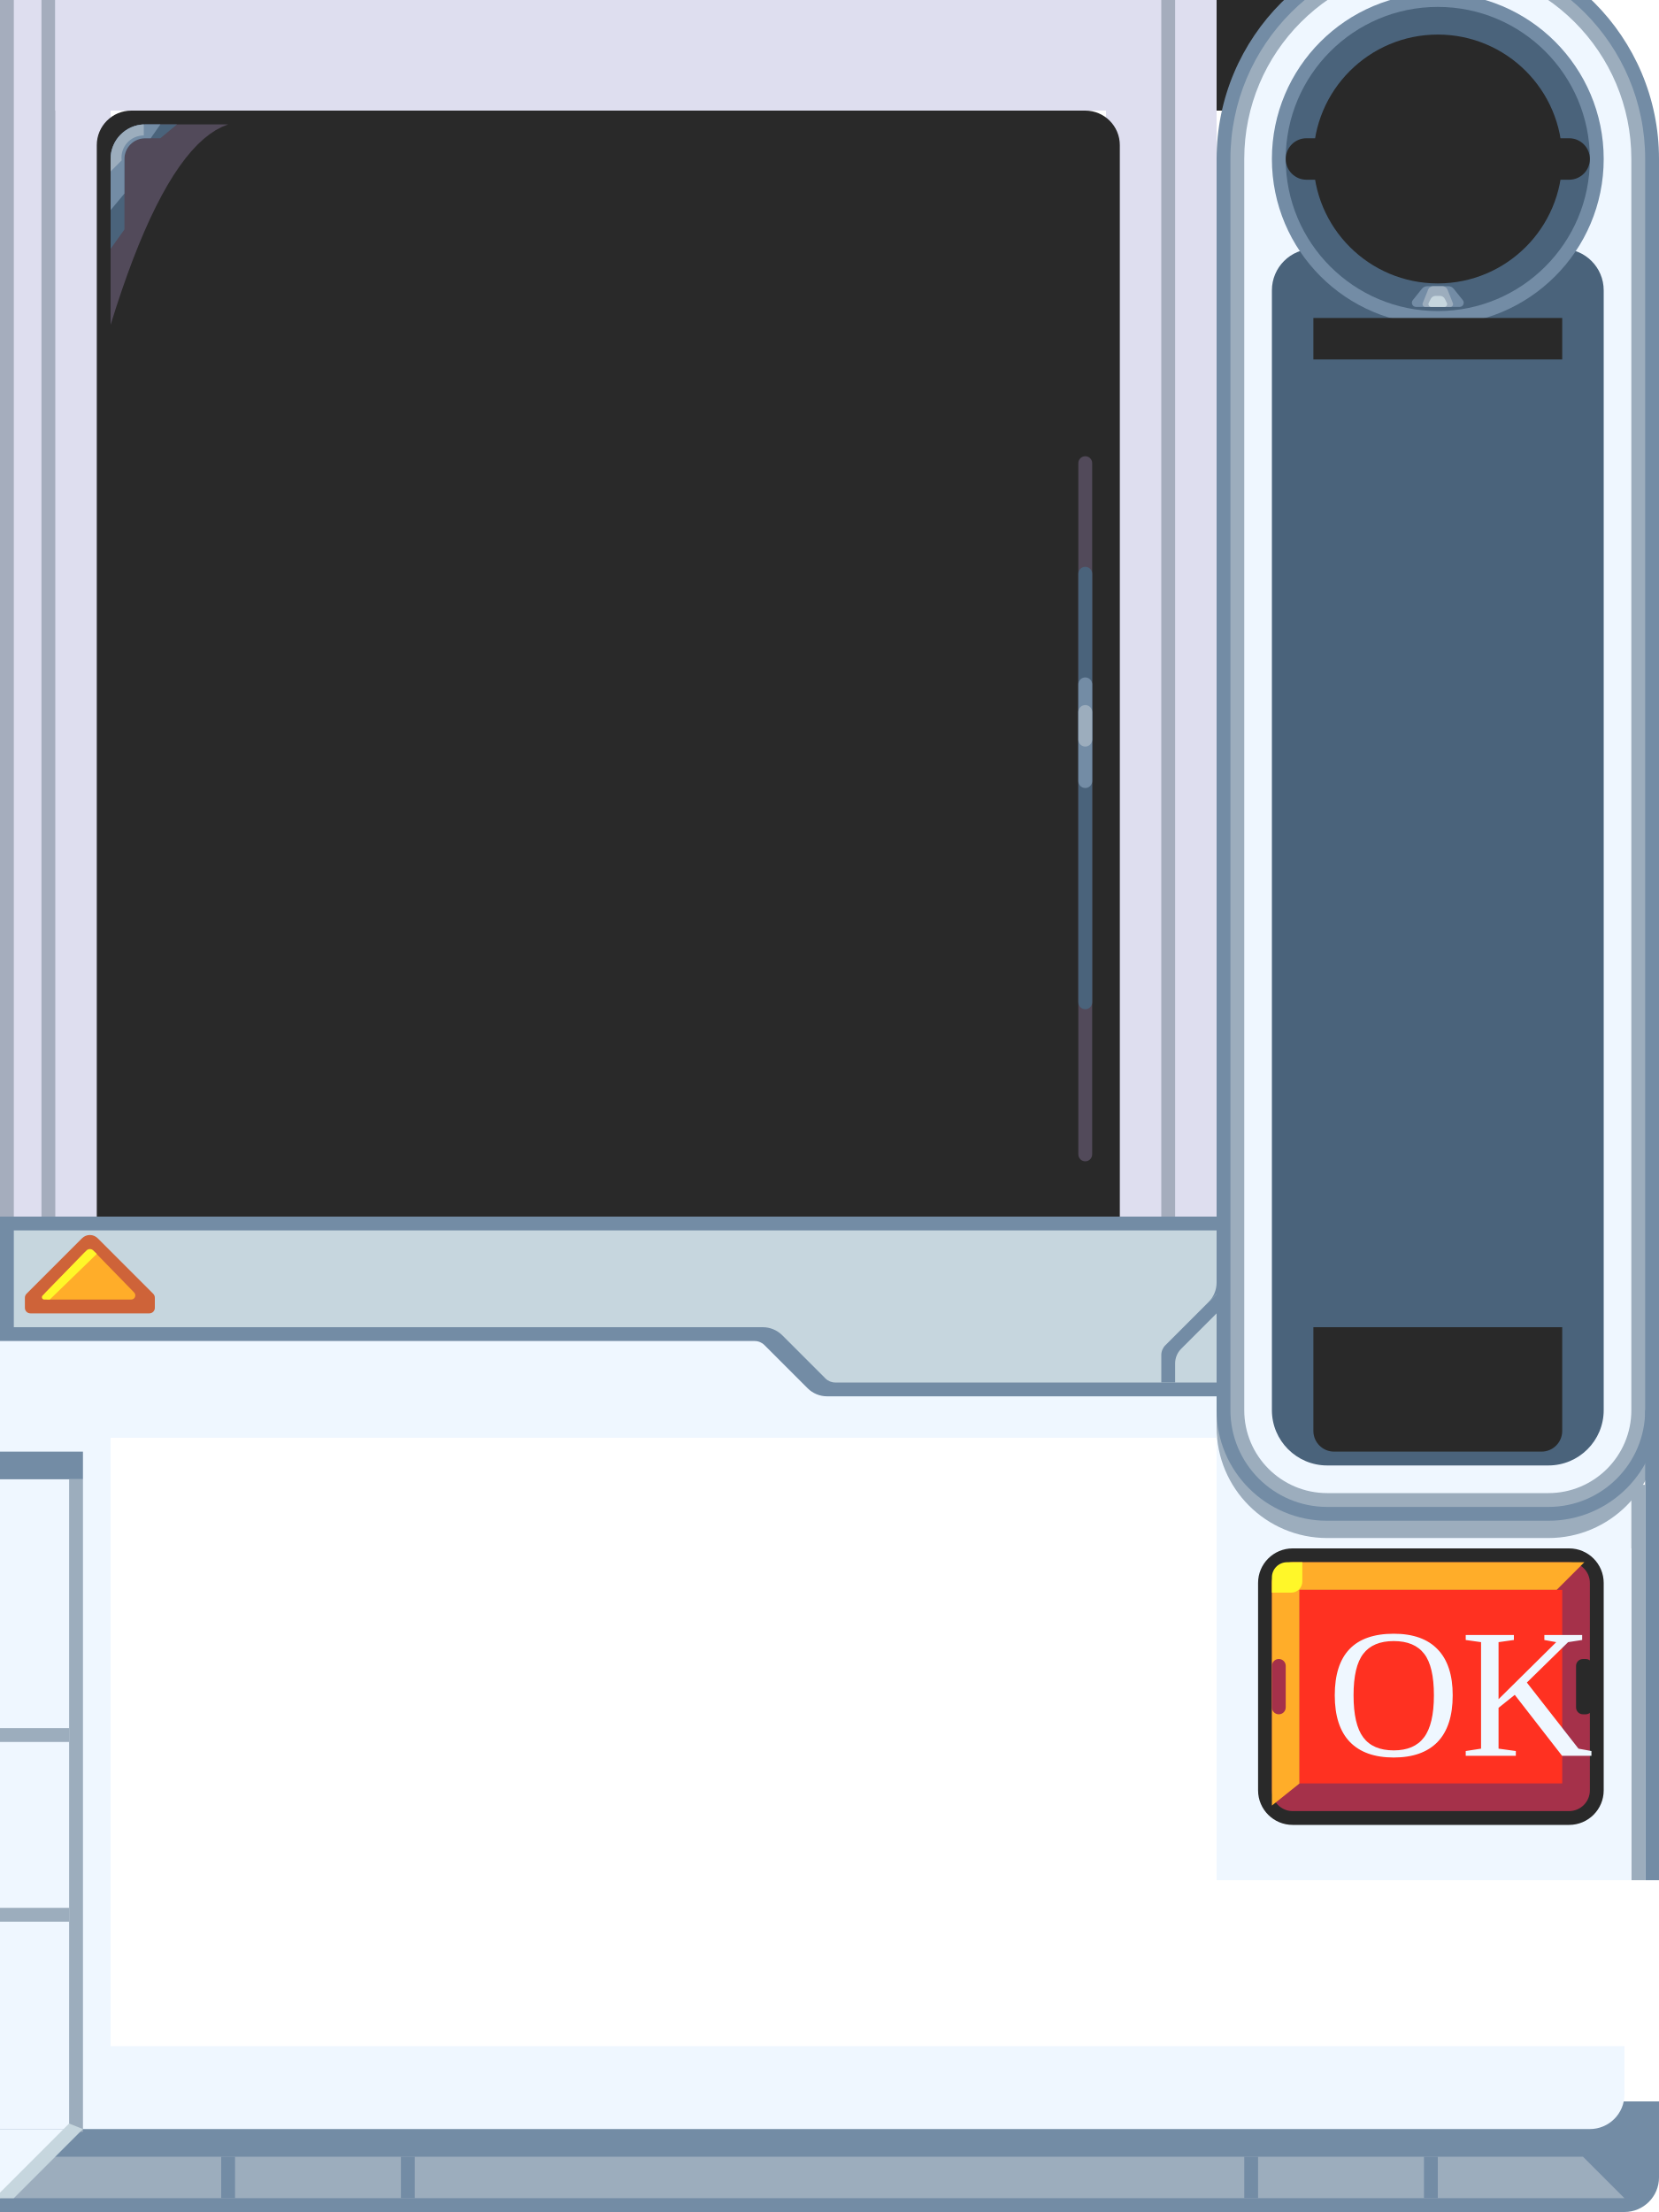
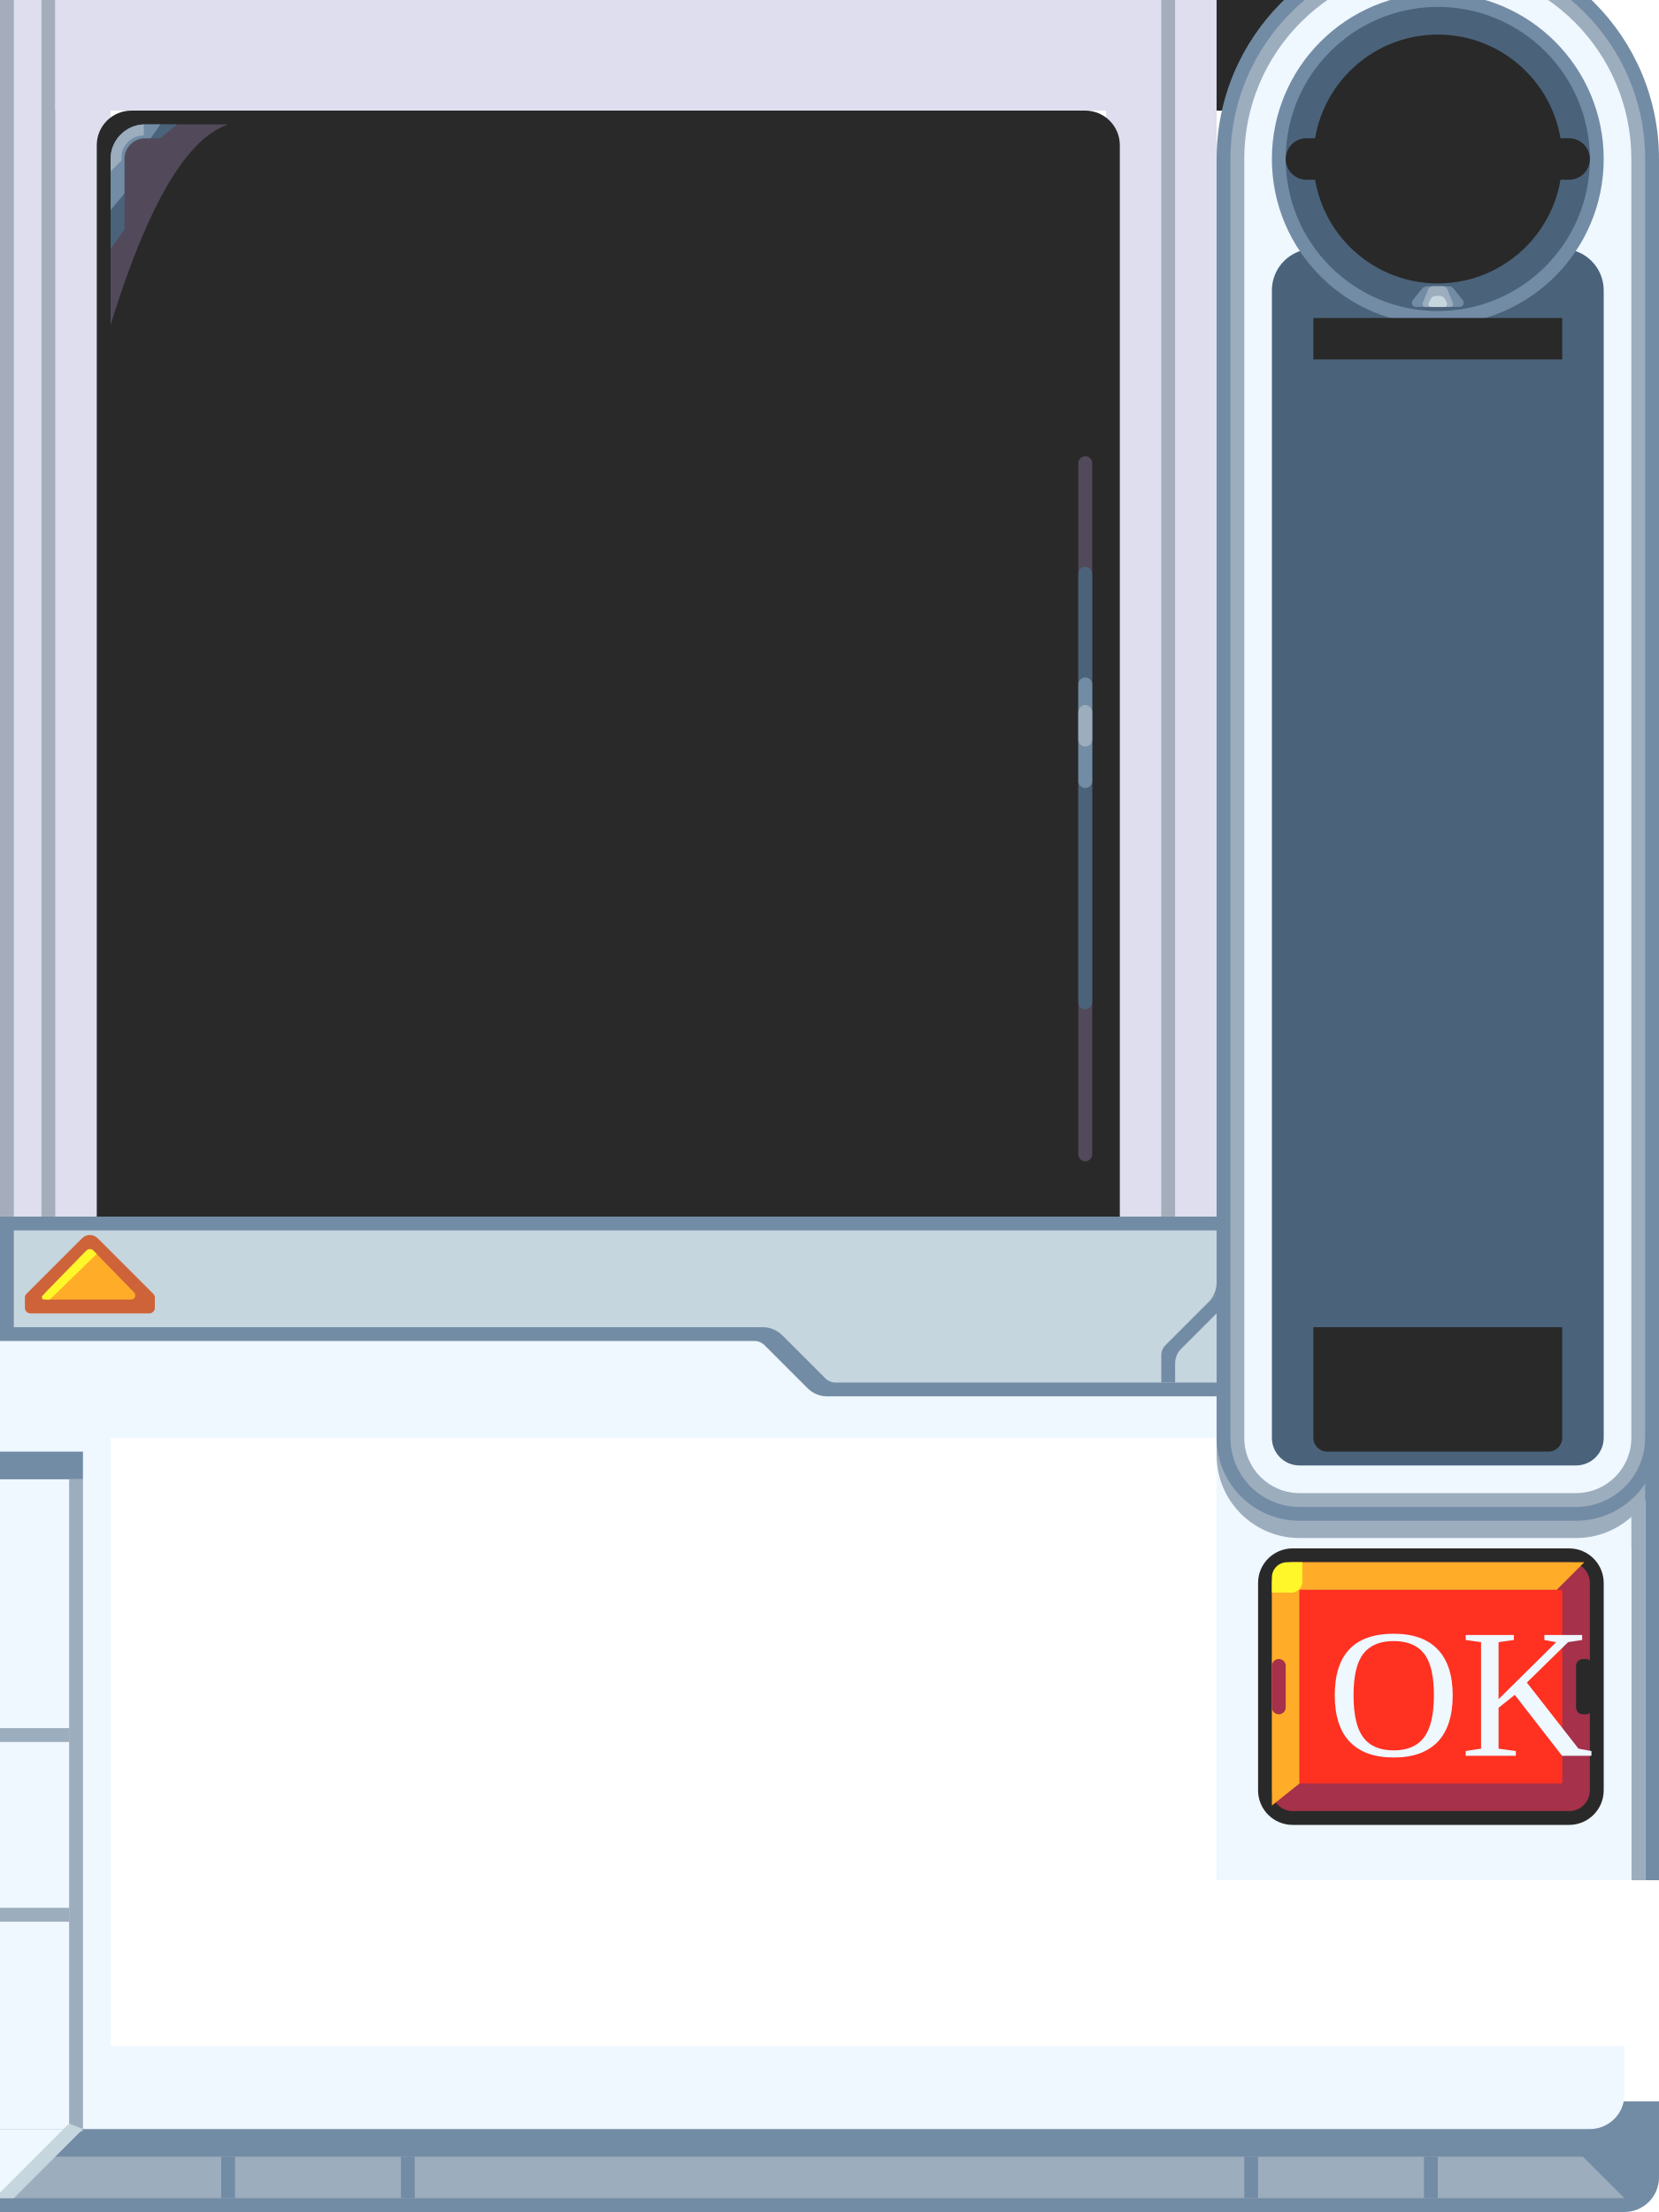
<svg xmlns="http://www.w3.org/2000/svg" width="960" height="1280" viewBox="0 0 120 160">
  <rect x="0" y="0" width="8" height="88" fill="#dedeef" data-color="6" data-palette="9" />
  <rect x="0" y="0" width="1" height="88" fill="#a5adbd" data-color="7" data-palette="9" />
  <rect x="3" y="0" width="1" height="88" fill="#a5adbd" data-color="7" data-palette="9" />
  <rect x="4" y="0" width="80" height="8" fill="#dedeef" data-color="6" data-palette="9" />
  <rect x="80" y="0" width="8" height="88" fill="#dedeef" data-color="6" data-palette="9" />
  <rect x="84" y="0" width="1" height="88" fill="#a5adbd" data-color="7" data-palette="9" />
-   <path d="M7 10.5 A2.5 2.5 0 0 1 9.5 8 L78.5 8 A2.5 2.5 0 0 1 81 10.5 L81 88 L7 88 Z" fill="#292929" data-color="8" data-palette="9" />
-   <path d="M16.5 9 H10.5 A2.5 2.5 0 0 0 8 11.5 V23.5 L8.401 22.229 L8.805 21.015 L9.211 19.859 L9.62 18.76 L10.031 17.719 L10.445 16.735 L10.861 15.809 L11.28 14.94 L11.701 14.129 L12.125 13.375 L12.551 12.679 L12.98 12.04 L13.411 11.459 L13.845 10.935 L14.281 10.469 L14.72 10.06 L15.161 9.709 L15.605 9.415 L16.051 9.179 Z" fill="#524a5a" data-color="10" data-palette="9" />
-   <path d="M12.8 9 H10.5 A2.5 2.5 0 0 0 8 11.5 V18 L9 16.6 V11.5 A1.5 1.5 0 0 1 10.5 10 H11.6 Z" fill="#4a637b" data-color="5" data-palette="9" />
-   <path d="M11.6 9 H10.5 A2.5 2.5 0 0 0 8 11.5 V15.2 L9 14 V11.5 A1.5 1.5 0 0 1 10.5 10 H10.9 Z" fill="#738ca5" data-color="4" data-palette="9" />
-   <path d="M10.4 9 A2.5 2.5 0 0 0 8 11.5 V12.4 L8.8 11.6 A1.6 1.6 0 0 1 10.4 9.8 Z" fill="#9cadbd" data-color="3" data-palette="9" />
+   <path d="M7 10.5 A2.5 2.5 0 0 1 9.5 8 L78.5 8 A2.5 2.5 0 0 1 81 10.5 L81 88 L7 88 Z" fill-rule="evenodd" fill="#292929" data-color="8" data-palette="9" />
+   <path d="M16.5 9 H10.5 A2.5 2.5 0 0 0 8 11.5 V23.5 L8.401 22.229 L8.805 21.015 L9.211 19.859 L9.62 18.76 L10.031 17.719 L10.445 16.735 L10.861 15.809 L11.28 14.94 L11.701 14.129 L12.125 13.375 L12.551 12.679 L12.98 12.04 L13.411 11.459 L13.845 10.935 L14.281 10.469 L14.72 10.06 L15.161 9.709 L15.605 9.415 L16.051 9.179 Z" fill-rule="evenodd" fill="#524a5a" data-color="10" data-palette="9" />
+   <path d="M12.8 9 H10.5 A2.5 2.5 0 0 0 8 11.5 V18 L9 16.6 V11.5 A1.5 1.5 0 0 1 10.5 10 H11.6 Z" fill-rule="evenodd" fill="#4a637b" data-color="5" data-palette="9" />
+   <path d="M11.6 9 H10.5 A2.5 2.5 0 0 0 8 11.5 V15.2 L9 14 V11.5 A1.5 1.5 0 0 1 10.5 10 H10.9 Z" fill-rule="evenodd" fill="#738ca5" data-color="4" data-palette="9" />
+   <path d="M10.4 9 A2.5 2.5 0 0 0 8 11.5 V12.4 L8.8 11.6 A1.6 1.6 0 0 1 10.4 9.8 Z" fill-rule="evenodd" fill="#9cadbd" data-color="3" data-palette="9" />
  <rect x="78" y="33" width="1" height="51" rx="0.5" fill="#524a5a" data-color="10" data-palette="9" />
  <rect x="78" y="41" width="1" height="32" rx="0.5" fill="#4a637b" data-color="5" data-palette="9" />
  <rect x="78" y="49" width="1" height="8" rx="0.5" fill="#738ca5" data-color="4" data-palette="9" />
  <rect x="78" y="51" width="1" height="3" rx="0.5" fill="#9cadbd" data-color="3" data-palette="9" />
  <rect x="0" y="88" width="88" height="16" fill="#eff7ff" data-color="1" data-palette="9" />
-   <path d="M0 88 L88 88 L88 101 L59.828 101 A2 2 0 0 1 58.414 100.414 L55.293 97.293 A1 1 0 0 0 54.586 97 L0 97 Z" fill="#738ca5" data-color="4" data-palette="9" />
-   <path d="M1 89 L88 89 L88 100 L60.414 100 A1 1 0 0 1 59.707 99.707 L56.586 96.586 A2 2 0 0 0 55.172 96 L1 96 Z" fill="#c6d6de" data-color="2" data-palette="9" />
-   <path d="M88 93.6 L88 95 L85.439 97.561 A1.5 1.5 0 0 0 85 98.621 L85 100 L84 100 L84 98.014 A1 1 0 0 1 84.293 97.307 Z" fill="#738ca5" data-color="4" data-palette="9" />
-   <path d="M88 92.77 A2 2 0 0 1 87.41 94.19 L88 93.6 Z" fill="#738ca5" data-color="4" data-palette="9" />
-   <path d="M5.934 89.566 A0.8 0.8 0 0 1 7.066 89.566 L11.083 93.583 A0.4 0.4 0 0 1 11.2 93.866 L11.2 94.6 A0.4 0.4 0 0 1 10.8 95 L2.2 95 A0.4 0.4 0 0 1 1.8 94.6 L1.8 93.866 A0.4 0.4 0 0 1 1.917 93.583 Z" fill="#ce6339" data-color="13" data-palette="9" />
-   <path d="M6.07 90.642 A0.6 0.6 0 0 1 6.93 90.642 L9.704 93.491 A0.3 0.3 0 0 1 9.489 94 L3.511 94 A0.3 0.3 0 0 1 3.296 93.491 Z" fill="#ffad29" data-color="12" data-palette="9" />
-   <path d="M6.253 90.453 A0.349 0.349 0 0 1 6.75 90.45 L7 90.7 L3.6 94 L3.2 94 A0.169 0.169 0 0 1 3.079 93.713 Z" fill="#fff729" data-color="11" data-palette="9" />
+   <path d="M0 88 L88 88 L88 101 L59.828 101 A2 2 0 0 1 58.414 100.414 L55.293 97.293 A1 1 0 0 0 54.586 97 L0 97 Z" fill-rule="evenodd" fill="#738ca5" data-color="4" data-palette="9" />
+   <path d="M1 89 L88 89 L88 100 L60.414 100 A1 1 0 0 1 59.707 99.707 L56.586 96.586 A2 2 0 0 0 55.172 96 L1 96 Z" fill-rule="evenodd" fill="#c6d6de" data-color="2" data-palette="9" />
+   <path d="M88 93.6 L88 95 L85.439 97.561 A1.5 1.5 0 0 0 85 98.621 L85 100 L84 100 L84 98.014 A1 1 0 0 1 84.293 97.307 Z" fill-rule="evenodd" fill="#738ca5" data-color="4" data-palette="9" />
+   <path d="M88 92.77 A2 2 0 0 1 87.41 94.19 L88 93.6 Z" fill-rule="evenodd" fill="#738ca5" data-color="4" data-palette="9" />
+   <path d="M5.934 89.566 A0.8 0.8 0 0 1 7.066 89.566 L11.083 93.583 A0.4 0.4 0 0 1 11.2 93.866 L11.2 94.6 A0.4 0.4 0 0 1 10.8 95 L2.2 95 A0.4 0.4 0 0 1 1.8 94.6 L1.8 93.866 A0.4 0.4 0 0 1 1.917 93.583 Z" fill-rule="evenodd" fill="#ce6339" data-color="13" data-palette="9" />
+   <path d="M6.07 90.642 A0.6 0.6 0 0 1 6.93 90.642 L9.704 93.491 A0.3 0.3 0 0 1 9.489 94 L3.511 94 A0.3 0.3 0 0 1 3.296 93.491 Z" fill-rule="evenodd" fill="#ffad29" data-color="12" data-palette="9" />
+   <path d="M6.253 90.453 A0.349 0.349 0 0 1 6.75 90.45 L7 90.7 L3.6 94 L3.2 94 A0.169 0.169 0 0 1 3.079 93.713 Z" fill-rule="evenodd" fill="#fff729" data-color="11" data-palette="9" />
  <rect x="0" y="104" width="8" height="48" fill="#eff7ff" data-color="1" data-palette="9" />
  <rect x="0" y="105" width="6" height="2" fill="#738ca5" data-color="4" data-palette="9" />
  <rect x="0" y="125" width="5" height="1" fill="#9cadbd" data-color="3" data-palette="9" />
  <rect x="0" y="138" width="5" height="1" fill="#9cadbd" data-color="3" data-palette="9" />
-   <path d="M0 152 L120 152 L120 157.5 A2.5 2.5 0 0 1 117.5 160 L0 160 Z" fill="#738ca5" data-color="4" data-palette="9" />
-   <path d="M0 148 L117.5 148 L117.5 151.5 A2.5 2.5 0 0 1 115 154 L0 154 Z" fill="#eff7ff" data-color="1" data-palette="9" />
+   <path d="M0 152 L120 152 L120 157.5 A2.5 2.5 0 0 1 117.5 160 L0 160 Z" fill-rule="evenodd" fill="#738ca5" data-color="4" data-palette="9" />
+   <path d="M0 148 L117.5 148 L117.5 151.5 A2.5 2.5 0 0 1 115 154 L0 154 Z" fill-rule="evenodd" fill="#eff7ff" data-color="1" data-palette="9" />
  <polygon points="0,156 114.5,156 117.5,159 0,159" fill="#9cadbd" data-color="3" data-palette="9" />
  <rect x="16" y="156" width="1" height="3" fill="#738ca5" data-color="4" data-palette="9" />
  <rect x="29" y="156" width="1" height="3" fill="#738ca5" data-color="4" data-palette="9" />
  <rect x="90" y="156" width="1" height="3" fill="#738ca5" data-color="4" data-palette="9" />
  <rect x="103" y="156" width="1" height="3" fill="#738ca5" data-color="4" data-palette="9" />
  <polygon points="0,154 5,154 0,159" fill="#eff7ff" data-color="1" data-palette="9" />
  <rect x="5" y="107" width="1" height="47.2" fill="#9cadbd" data-color="3" data-palette="9" />
  <polygon points="5,153.6 6,154 1,159 -0.4,159" fill="#c6d6de" data-color="2" data-palette="9" />
  <rect x="88" y="104" width="30" height="8" fill="#eff7ff" data-color="1" data-palette="9" />
  <rect x="88" y="0" width="8" height="8" fill="#292929" data-color="8" data-palette="9" />
-   <path d="M88 12.75 A16 16 0 0 1 120 12.75 V103.25 A8 8 0 0 1 112 111.25 H96 A8 8 0 0 1 88 103.25 Z" fill="#9cadbd" data-color="3" data-palette="9" />
-   <path d="M88 11.5 A16 16 0 0 1 120 11.5 V102 A8 8 0 0 1 112 110 H96 A8 8 0 0 1 88 102 Z" fill="#738ca5" data-color="4" data-palette="9" />
-   <path d="M89 11.5 A15 15 0 0 1 119 11.5 V102 A7 7 0 0 1 112 109 H96 A7 7 0 0 1 89 102 Z" fill="#9cadbd" data-color="3" data-palette="9" />
-   <path d="M90 11.5 A14 14 0 0 1 118 11.5 V102 A6 6 0 0 1 112 108 H96 A6 6 0 0 1 90 102 Z" fill="#eff7ff" data-color="1" data-palette="9" />
-   <path d="M92 21 A3 3 0 0 1 95 18 L113 18 A3 3 0 0 1 116 21 L116 102 A4 4 0 0 1 112 106 L96 106 A4 4 0 0 1 92 102 Z" fill="#4a637b" data-color="5" data-palette="9" />
-   <path d="M95 96 L113 96 L113 103.5 A1.5 1.5 0 0 1 111.5 105 L96.5 105 A1.5 1.5 0 0 1 95 103.5 Z" fill="#292929" data-color="8" data-palette="9" />
+   <path d="M88 12.75 A16 16 0 0 1 120 12.75 V105.25 A6 6 0 0 1 114 111.25 H94 A6 6 0 0 1 88 105.25 Z" fill-rule="evenodd" fill="#9cadbd" data-color="3" data-palette="9" />
+   <path d="M88 11.5 A16 16 0 0 1 120 11.5 V104 A6 6 0 0 1 114 110 H94 A6 6 0 0 1 88 104 Z" fill-rule="evenodd" fill="#738ca5" data-color="4" data-palette="9" />
+   <path d="M89 11.5 A15 15 0 0 1 119 11.5 V104 A5 5 0 0 1 114 109 H94 A5 5 0 0 1 89 104 Z" fill-rule="evenodd" fill="#9cadbd" data-color="3" data-palette="9" />
+   <path d="M90 11.5 A14 14 0 0 1 118 11.5 V104 A4 4 0 0 1 114 108 H94 A4 4 0 0 1 90 104 Z" fill-rule="evenodd" fill="#eff7ff" data-color="1" data-palette="9" />
+   <path d="M92 21 A3 3 0 0 1 95 18 L113 18 A3 3 0 0 1 116 21 L116 104 A2 2 0 0 1 114 106 L94 106 A2 2 0 0 1 92 104 Z" fill-rule="evenodd" fill="#4a637b" data-color="5" data-palette="9" />
+   <path d="M95 96 L113 96 L113 104 A1 1 0 0 1 112 105 L96 105 A1 1 0 0 1 95 104 Z" fill-rule="evenodd" fill="#292929" data-color="8" data-palette="9" />
  <circle cx="104" cy="11.5" r="12" fill="#738ca5" data-color="4" data-palette="9" />
  <circle cx="104" cy="11.5" r="11" fill="#4a637b" data-color="5" data-palette="9" />
-   <path d="M102.85 20.888 A0.5 0.5 0 0 1 103.24 20.7 L104.76 20.7 A0.5 0.5 0 0 1 105.15 20.888 L105.81 21.713 A0.3 0.3 0 0 1 105.576 22.2 L102.424 22.2 A0.3 0.3 0 0 1 102.19 21.713 Z" fill="#738ca5" data-color="4" data-palette="9" />
-   <path d="M103.299 20.951 A0.4 0.4 0 0 1 103.671 20.7 L104.329 20.7 A0.4 0.4 0 0 1 104.701 20.951 L105.09 21.926 A0.2 0.2 0 0 1 104.905 22.2 L103.095 22.2 A0.2 0.2 0 0 1 102.91 21.926 Z" fill="#9cadbd" data-color="3" data-palette="9" />
-   <path d="M103.489 21.621 A0.4 0.4 0 0 1 103.847 21.4 L104.153 21.4 A0.4 0.4 0 0 1 104.511 21.621 L104.655 21.911 A0.2 0.2 0 0 1 104.476 22.2 L103.524 22.2 A0.2 0.2 0 0 1 103.345 21.911 Z" fill="#c6d6de" data-color="2" data-palette="9" />
-   <path d="M93 11.5 A1.5 1.5 0 0 1 94.5 10 L113.5 10 A1.5 1.5 0 0 1 115 11.5 L115 11.5 A1.5 1.5 0 0 1 113.5 13 L94.5 13 A1.5 1.5 0 0 1 93 11.5 Z" fill="#292929" data-color="8" data-palette="9" />
+   <path d="M102.85 20.888 A0.5 0.5 0 0 1 103.24 20.7 L104.76 20.7 A0.5 0.5 0 0 1 105.15 20.888 L105.81 21.713 A0.3 0.3 0 0 1 105.576 22.2 L102.424 22.2 A0.3 0.3 0 0 1 102.19 21.713 Z" fill-rule="evenodd" fill="#738ca5" data-color="4" data-palette="9" />
+   <path d="M103.299 20.951 A0.4 0.4 0 0 1 103.671 20.7 L104.329 20.7 A0.4 0.4 0 0 1 104.701 20.951 L105.09 21.926 A0.2 0.2 0 0 1 104.905 22.2 L103.095 22.2 A0.2 0.2 0 0 1 102.91 21.926 Z" fill-rule="evenodd" fill="#9cadbd" data-color="3" data-palette="9" />
+   <path d="M103.489 21.621 A0.4 0.4 0 0 1 103.847 21.4 L104.153 21.4 A0.4 0.4 0 0 1 104.511 21.621 L104.655 21.911 A0.2 0.2 0 0 1 104.476 22.2 L103.524 22.2 A0.2 0.2 0 0 1 103.345 21.911 Z" fill-rule="evenodd" fill="#c6d6de" data-color="2" data-palette="9" />
+   <path d="M93 11.5 A1.5 1.5 0 0 1 94.5 10 L113.5 10 A1.5 1.5 0 0 1 115 11.5 L115 11.5 A1.5 1.5 0 0 1 113.5 13 L94.5 13 A1.5 1.5 0 0 1 93 11.5 Z" fill-rule="evenodd" fill="#292929" data-color="8" data-palette="9" />
  <circle cx="104" cy="11.5" r="9" fill="#292929" data-color="8" data-palette="9" />
  <rect x="95" y="23" width="18" height="3" fill="#292929" data-color="8" data-palette="9" />
-   <rect x="119" y="102" width="1" height="34" fill="#738ca5" data-color="4" data-palette="9" />
-   <rect x="118" y="107.4" width="1" height="28.6" fill="#9cadbd" data-color="3" data-palette="9" />
+   <rect x="119" y="104" width="1" height="32" fill="#738ca5" data-color="4" data-palette="9" />
+   <rect x="118" y="108.4" width="1" height="27.6" fill="#9cadbd" data-color="3" data-palette="9" />
  <rect x="88" y="112" width="30" height="24" fill="#eff7ff" data-color="1" data-palette="9" />
-   <path d="M91 114.5 A2.5 2.5 0 0 1 93.5 112 L113.5 112 A2.5 2.5 0 0 1 116 114.5 L116 129.5 A2.5 2.5 0 0 1 113.5 132 L93.5 132 A2.5 2.5 0 0 1 91 129.5 Z" fill="#292929" data-color="8" data-palette="9" />
-   <path d="M92 114.5 A1.5 1.5 0 0 1 93.5 113 L113.5 113 A1.5 1.5 0 0 1 115 114.5 L115 129.5 A1.5 1.5 0 0 1 113.5 131 L93.5 131 A1.5 1.5 0 0 1 92 129.5 Z" fill="#a5314a" data-color="15" data-palette="9" />
-   <path d="M92 114.5 A1.5 1.5 0 0 1 93.5 113 L114.6 113 L112.6 115 L94 115 L94 129 L92 130.6 Z" fill="#ffad29" data-color="12" data-palette="9" />
-   <path d="M92 114.1 A1.1 1.1 0 0 1 93.1 113 L94.2 113 L94.2 114.4 A0.8 0.8 0 0 1 93.4 115.2 L92 115.2 Z" fill="#fff729" data-color="11" data-palette="9" />
-   <path d="M92 120.5 A0.5 0.5 0 0 1 92.5 120 L92.5 120 A0.5 0.5 0 0 1 93 120.5 L93 123.5 A0.5 0.5 0 0 1 92.5 124 L92.5 124 A0.5 0.5 0 0 1 92 123.5 Z" fill="#a5314a" data-color="15" data-palette="9" />
-   <path d="M114 120.5 A0.5 0.5 0 0 1 114.5 120 L114.7 120 A0.5 0.5 0 0 1 115.2 120.5 L115.2 123.5 A0.5 0.5 0 0 1 114.7 124 L114.5 124 A0.5 0.5 0 0 1 114 123.5 Z" fill="#292929" data-color="8" data-palette="9" />
+   <path d="M91 114.5 A2.5 2.5 0 0 1 93.5 112 L113.5 112 A2.5 2.5 0 0 1 116 114.5 L116 129.5 A2.5 2.5 0 0 1 113.5 132 L93.5 132 A2.5 2.5 0 0 1 91 129.5 Z" fill-rule="evenodd" fill="#292929" data-color="8" data-palette="9" />
+   <path d="M92 114.5 A1.5 1.5 0 0 1 93.5 113 L113.5 113 A1.5 1.5 0 0 1 115 114.5 L115 129.5 A1.5 1.5 0 0 1 113.5 131 L93.5 131 A1.5 1.5 0 0 1 92 129.5 Z" fill-rule="evenodd" fill="#a5314a" data-color="15" data-palette="9" />
+   <path d="M92 114.5 A1.5 1.5 0 0 1 93.5 113 L114.6 113 L112.6 115 L94 115 L94 129 L92 130.6 Z" fill-rule="evenodd" fill="#ffad29" data-color="12" data-palette="9" />
+   <path d="M92 114.1 A1.1 1.1 0 0 1 93.1 113 L94.2 113 L94.2 114.4 A0.8 0.8 0 0 1 93.4 115.2 L92 115.2 Z" fill-rule="evenodd" fill="#fff729" data-color="11" data-palette="9" />
+   <path d="M92 120.5 A0.5 0.5 0 0 1 92.5 120 L92.5 120 A0.5 0.5 0 0 1 93 120.5 L93 123.5 A0.5 0.5 0 0 1 92.5 124 L92.5 124 A0.5 0.5 0 0 1 92 123.5 Z" fill-rule="evenodd" fill="#a5314a" data-color="15" data-palette="9" />
+   <path d="M114 120.5 A0.5 0.5 0 0 1 114.5 120 L114.7 120 A0.5 0.5 0 0 1 115.2 120.5 L115.2 123.5 A0.5 0.5 0 0 1 114.7 124 L114.5 124 A0.5 0.5 0 0 1 114 123.5 Z" fill-rule="evenodd" fill="#292929" data-color="8" data-palette="9" />
  <rect x="94" y="115" width="19" height="14" fill="#ff3121" data-color="14" data-palette="9" />
  <text data-words="window.ok" data-box="96 117 16 10" fill="#eff7ff" data-color="1" data-palette="9" x="96" y="127" font-size="13.333" textLength="16">OK</text>
</svg>
